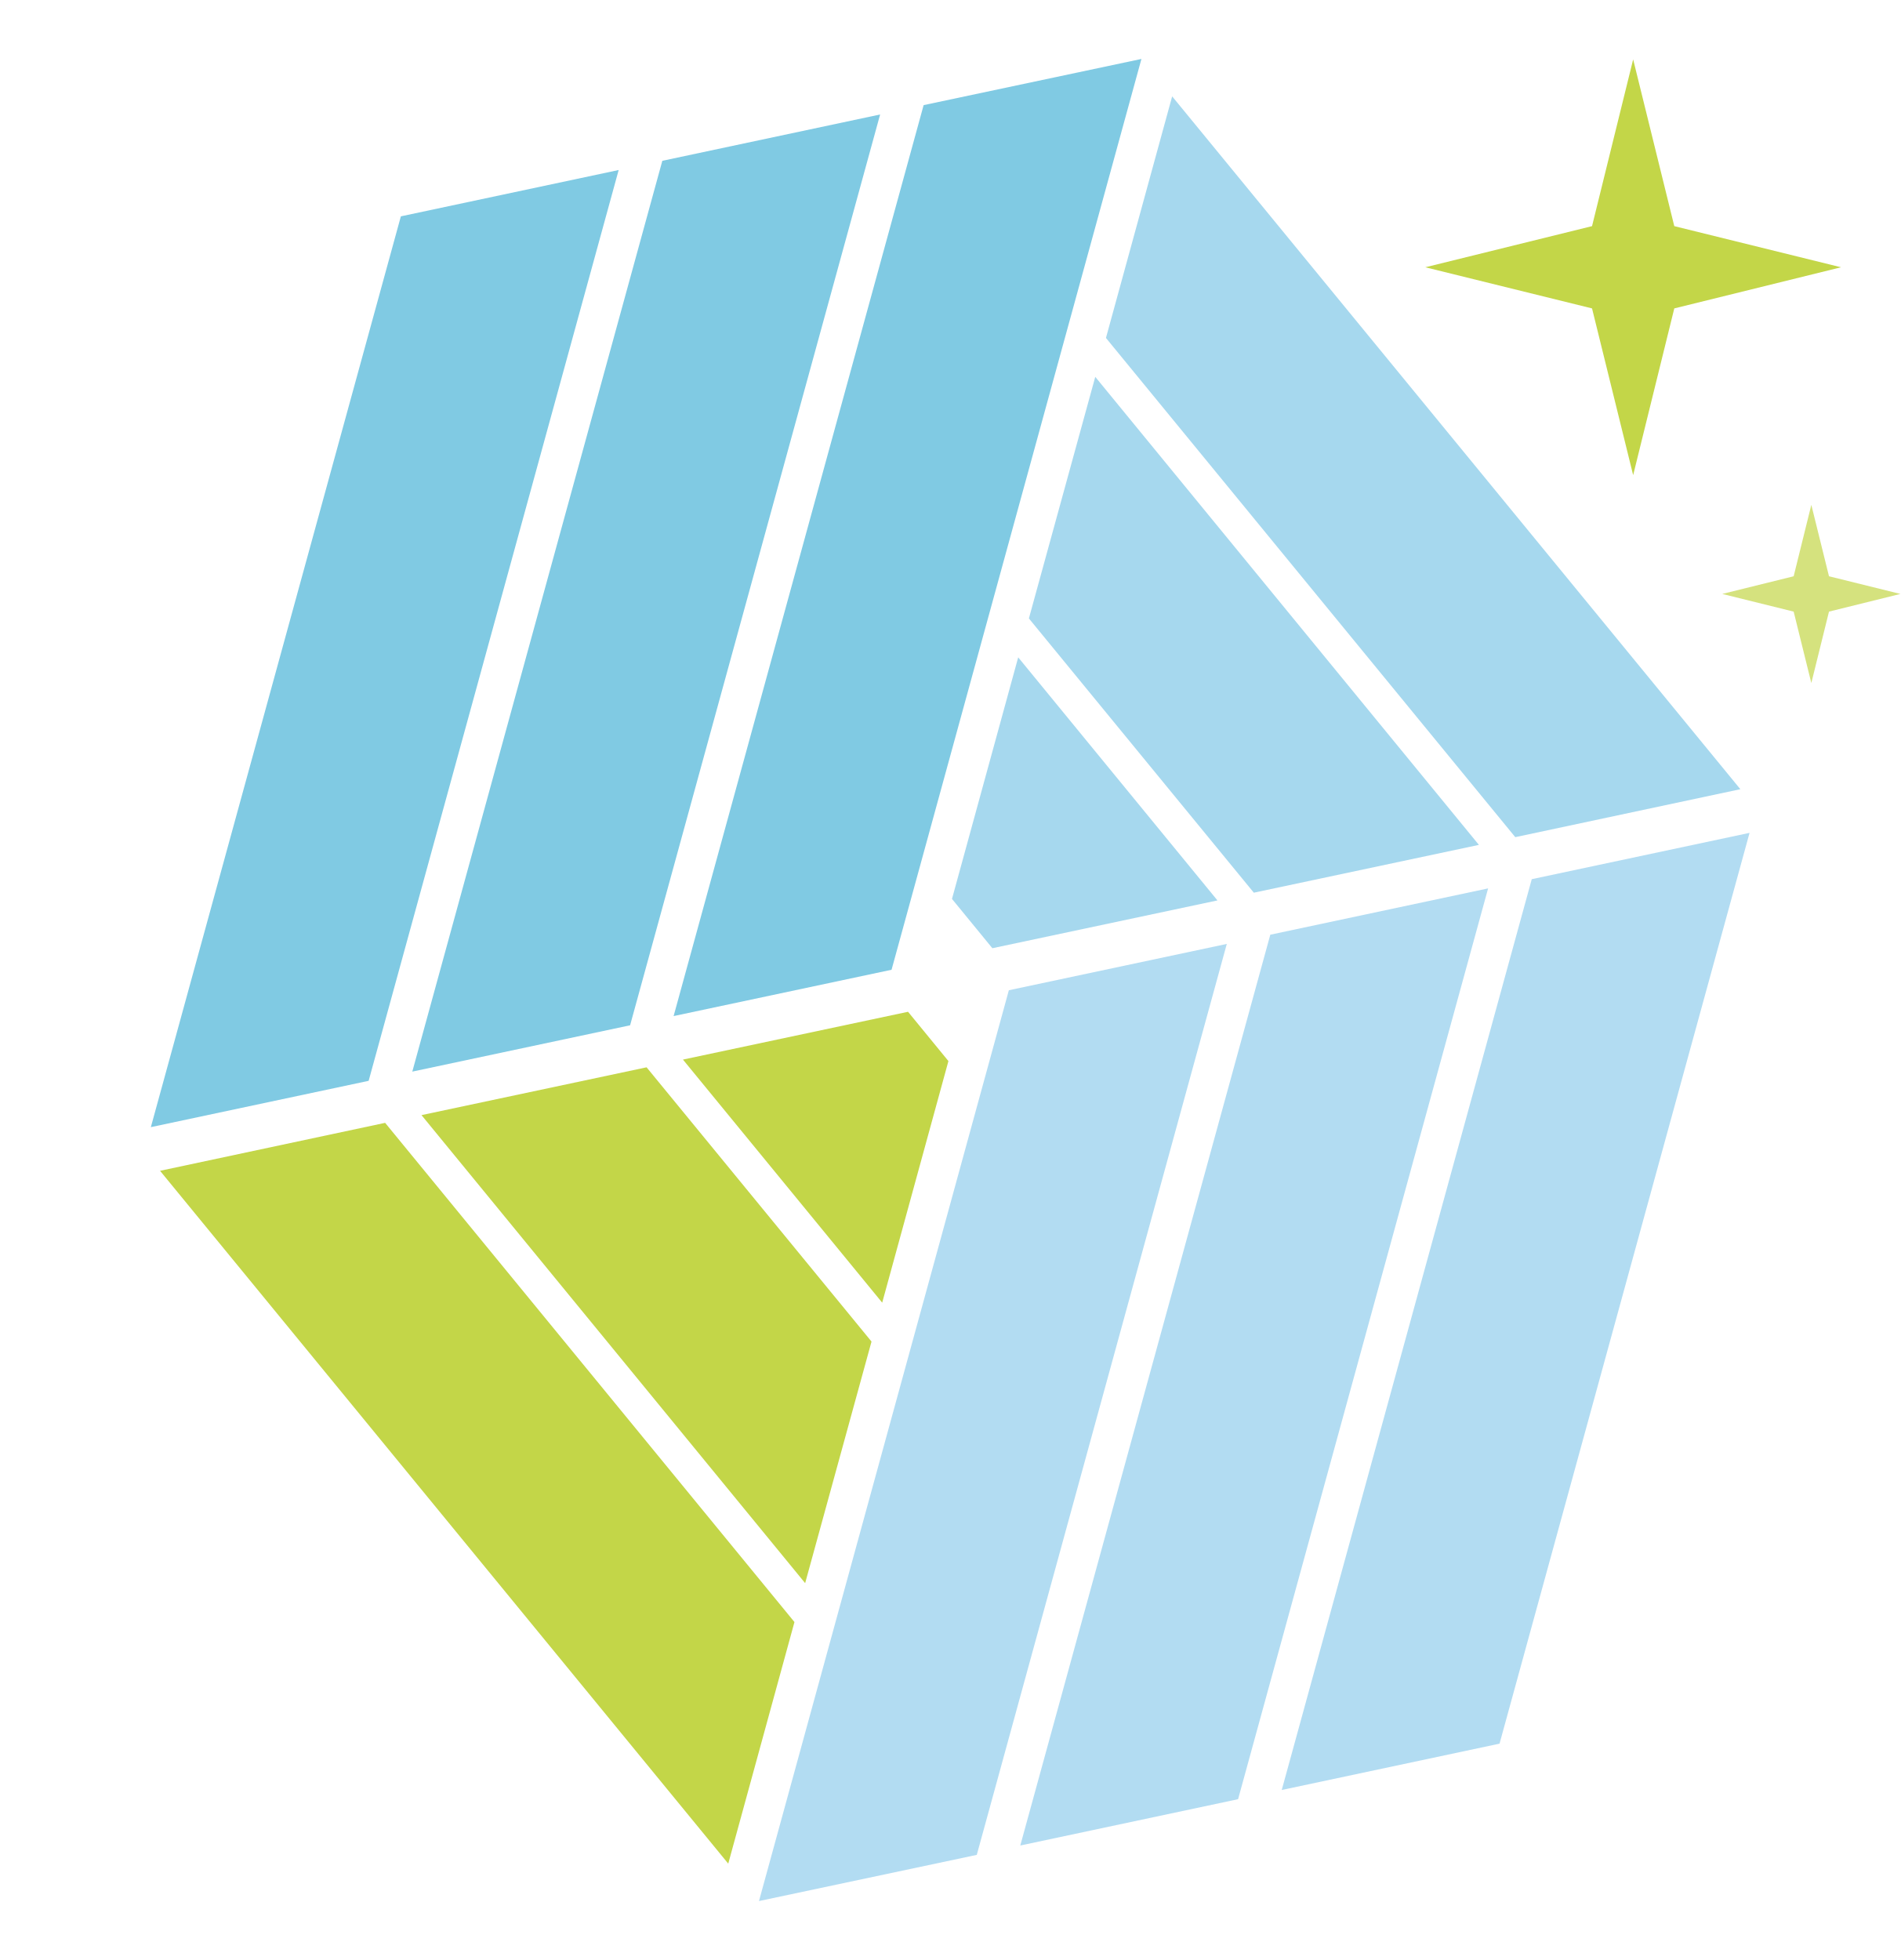
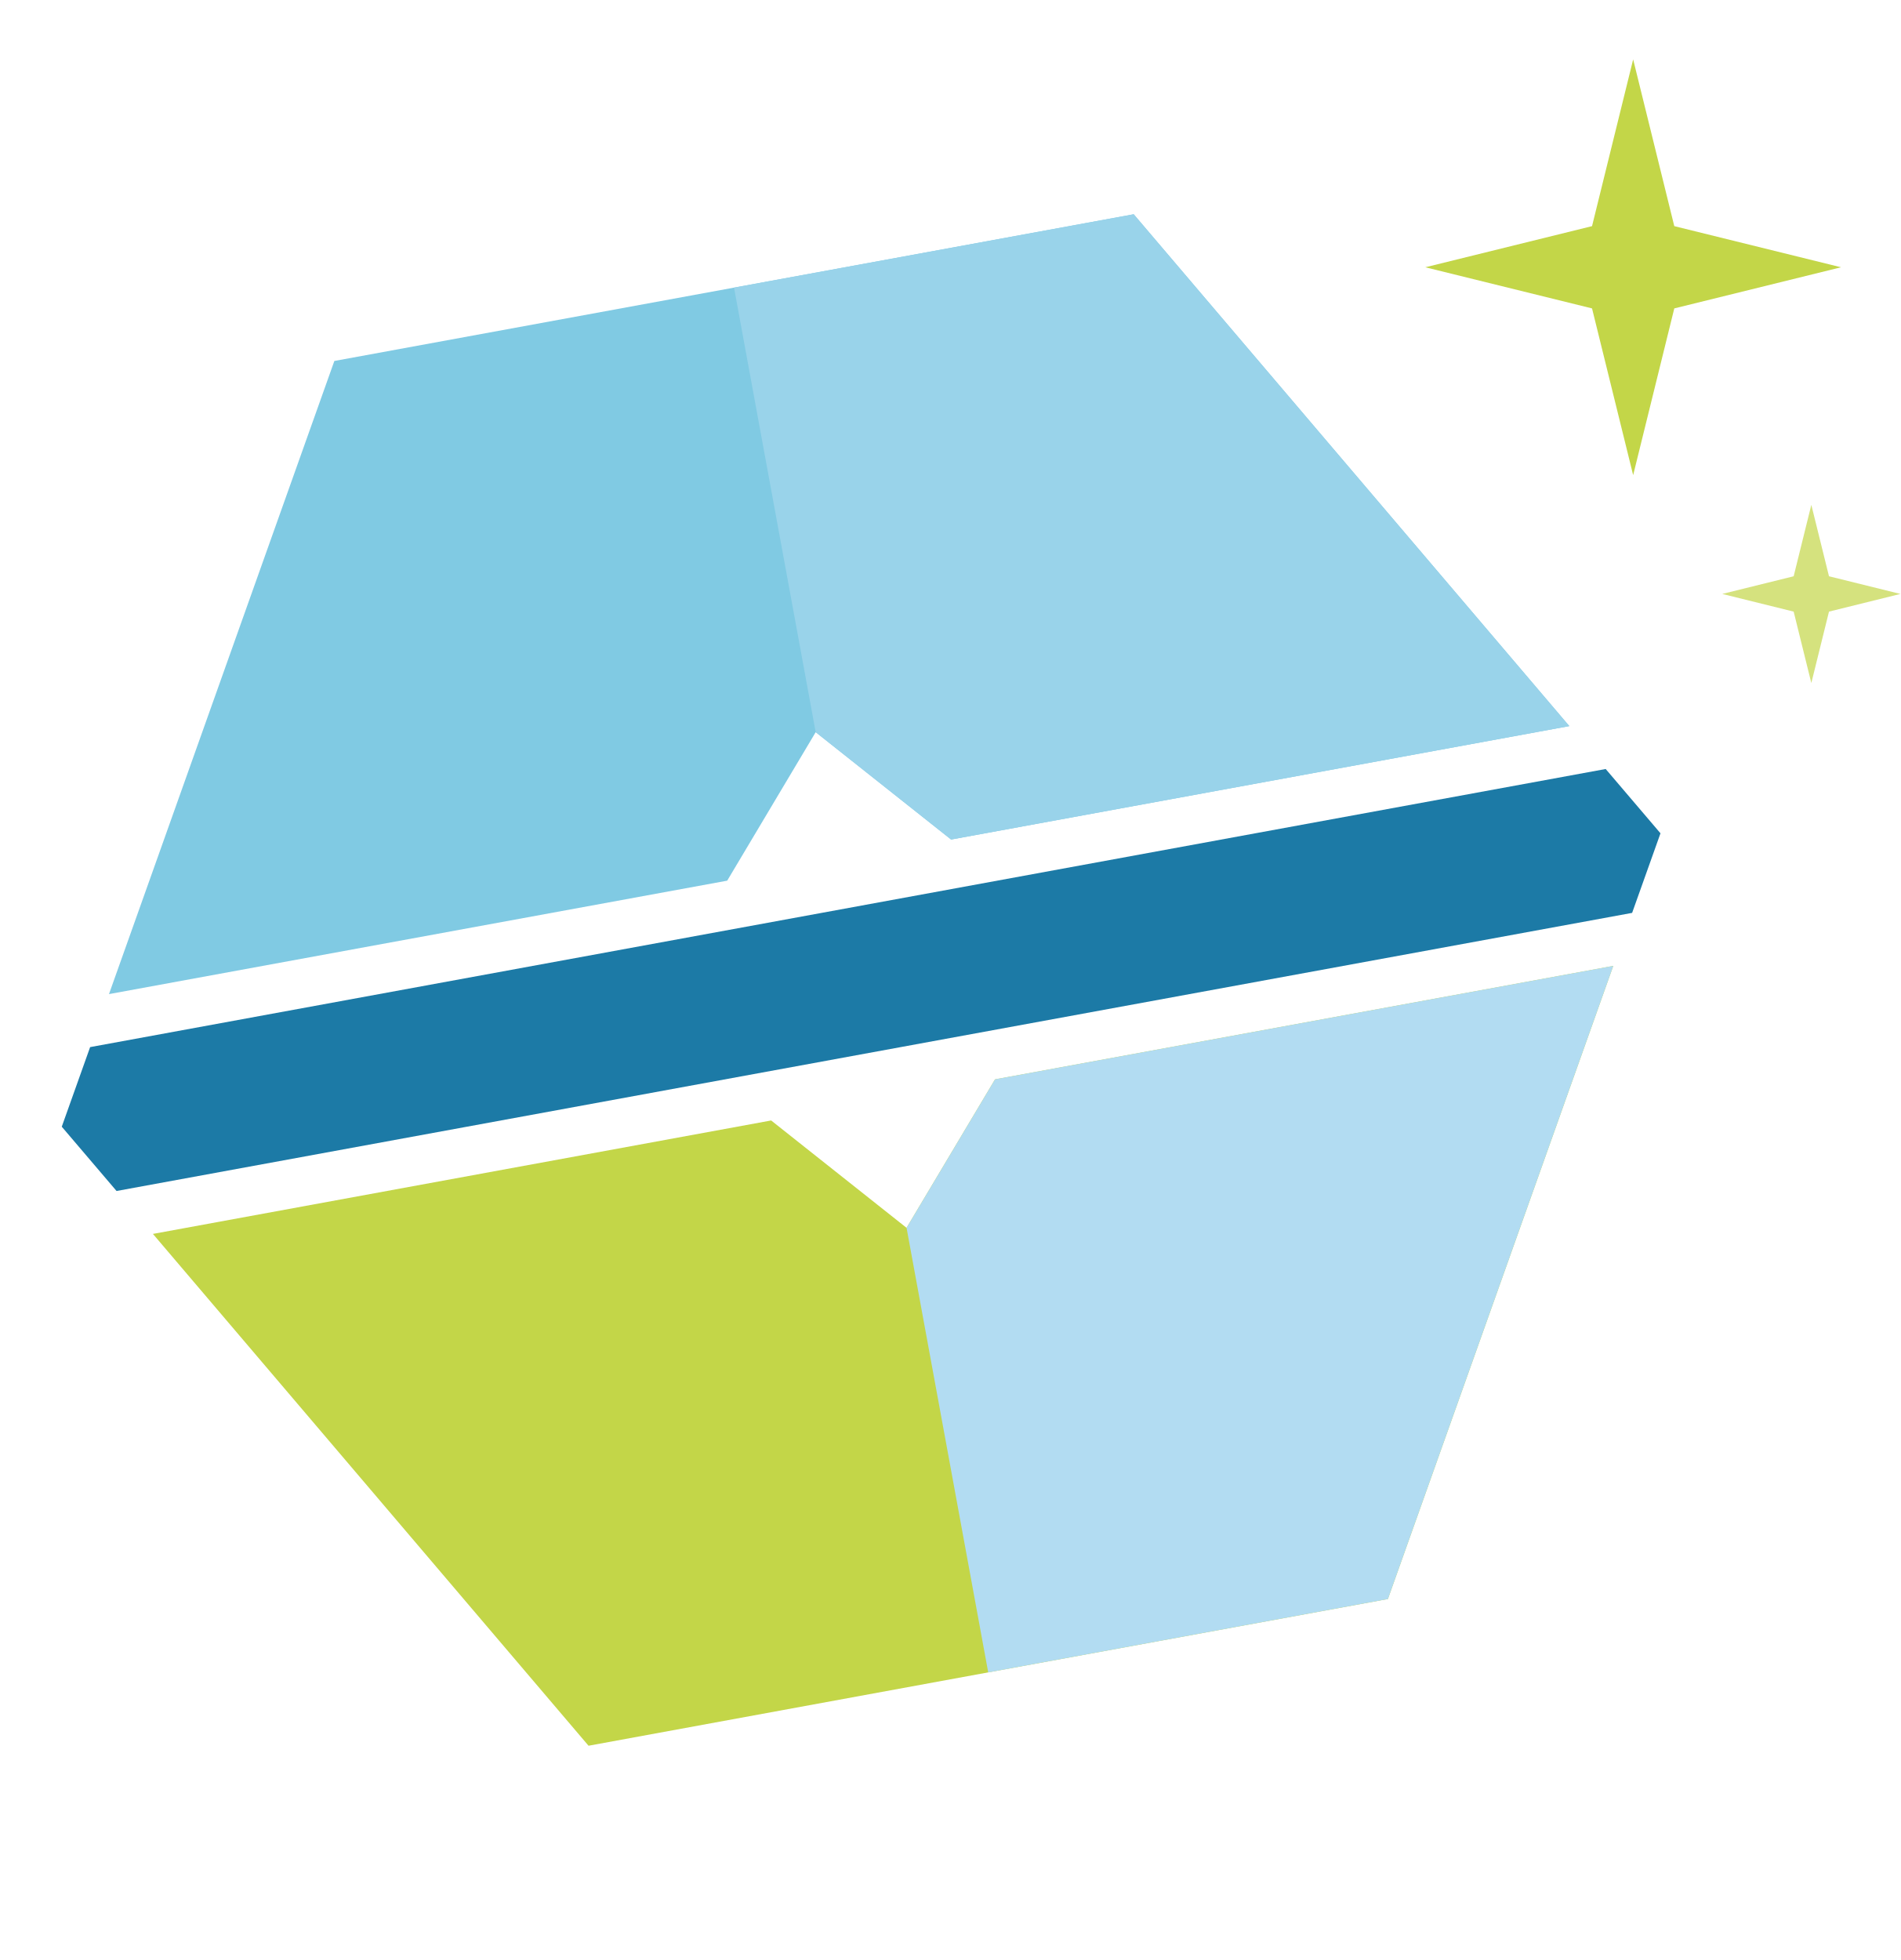
<svg xmlns="http://www.w3.org/2000/svg" viewBox="-64 -66 128 132">
-   <path fill="#80CAE3" d="M-37.00 -51.43 L-53.84 9.91 L-39.17 6.79 L-22.33 -54.55Z" />
-   <path fill="#80CAE3" d="M-19.39 -55.17 L-36.23 6.17 L-21.56 3.05 L-4.72 -58.29Z" />
-   <path fill="#80CAE3" d="M-1.79 -58.92 L-18.63 2.43 L-3.95 -0.69 L12.88 -62.03Z" />
-   <path fill="#A6D8EE" d="M10.49 -43.24 L38.06 -9.62 L53.22 -12.85 L14.95 -59.51Z" />
-   <path fill="#A6D8EE" d="M5.30 -24.35 L20.45 -5.88 L35.61 -9.10 L9.77 -40.62Z" />
-   <path fill="#A6D8EE" d="M0.12 -5.46 L2.84 -2.14 L18.00 -5.36 L4.58 -21.73Z" />
-   <path fill="#B2DCF2" d="M37.00 51.43 L53.84 -9.91 L39.17 -6.79 L22.33 54.55Z" />
-   <path fill="#B2DCF2" d="M19.39 55.17 L36.23 -6.17 L21.56 -3.05 L4.72 58.29Z" />
-   <path fill="#B2DCF2" d="M1.79 58.92 L18.63 -2.43 L3.95 0.69 L-12.88 62.03Z" />
-   <path fill="#C3D648" d="M-10.49 43.24 L-38.06 9.62 L-53.22 12.85 L-14.95 59.51Z" />
-   <path fill="#C3D648" d="M-5.30 24.35 L-20.45 5.88 L-35.61 9.10 L-9.77 40.62Z" />
-   <path fill="#C3D648" d="M-0.12 5.46 L-2.84 2.14 L-18.00 5.36 L-4.58 21.73Z" />
+   <path fill="#80CAE3" d="M-41.48 -41.69L12.36 -51.57L41.70 -17.10L0.06 -9.46L-9.06 -16.69L-15.02 -6.69L-56.66 0.95Z" />
+   <path fill="#99D3EA" d="M-14.56 -46.63L12.36 -51.57L41.70 -17.10L0.06 -9.46L-9.06 -16.69Z" />
+   <path fill="#1C7AA6" d="M-59.84 9.88L-57.93 4.52L44.15 -14.21L47.84 -9.88L45.93 -4.52L-56.15 14.21Z" />
+   <path fill="#C3D648" d="M-53.70 17.10L-12.06 9.46L-2.94 16.69L3.02 6.69L44.66 -0.95L29.48 41.69L-24.36 51.57Z" />
+   <path fill="#B2DCF2" d="M-2.94 16.69L3.02 6.69L44.66 -0.95L29.48 41.69L2.56 46.63Z" />
  <path fill="#C3D648" d="M46.00 -62.00 L48.77 -50.77 L60.00 -48.00 L48.77 -45.23 L46.00 -34.00 L43.23 -45.23 L32.00 -48.00 L43.23 -50.77Z" />
  <path fill="#C3D648" fill-opacity=".7" d="M58.00 -32.00 L59.19 -27.19 L64.00 -26.00 L59.19 -24.81 L58.00 -20.00 L56.81 -24.81 L52.00 -26.00 L56.81 -27.19Z" />
</svg>
